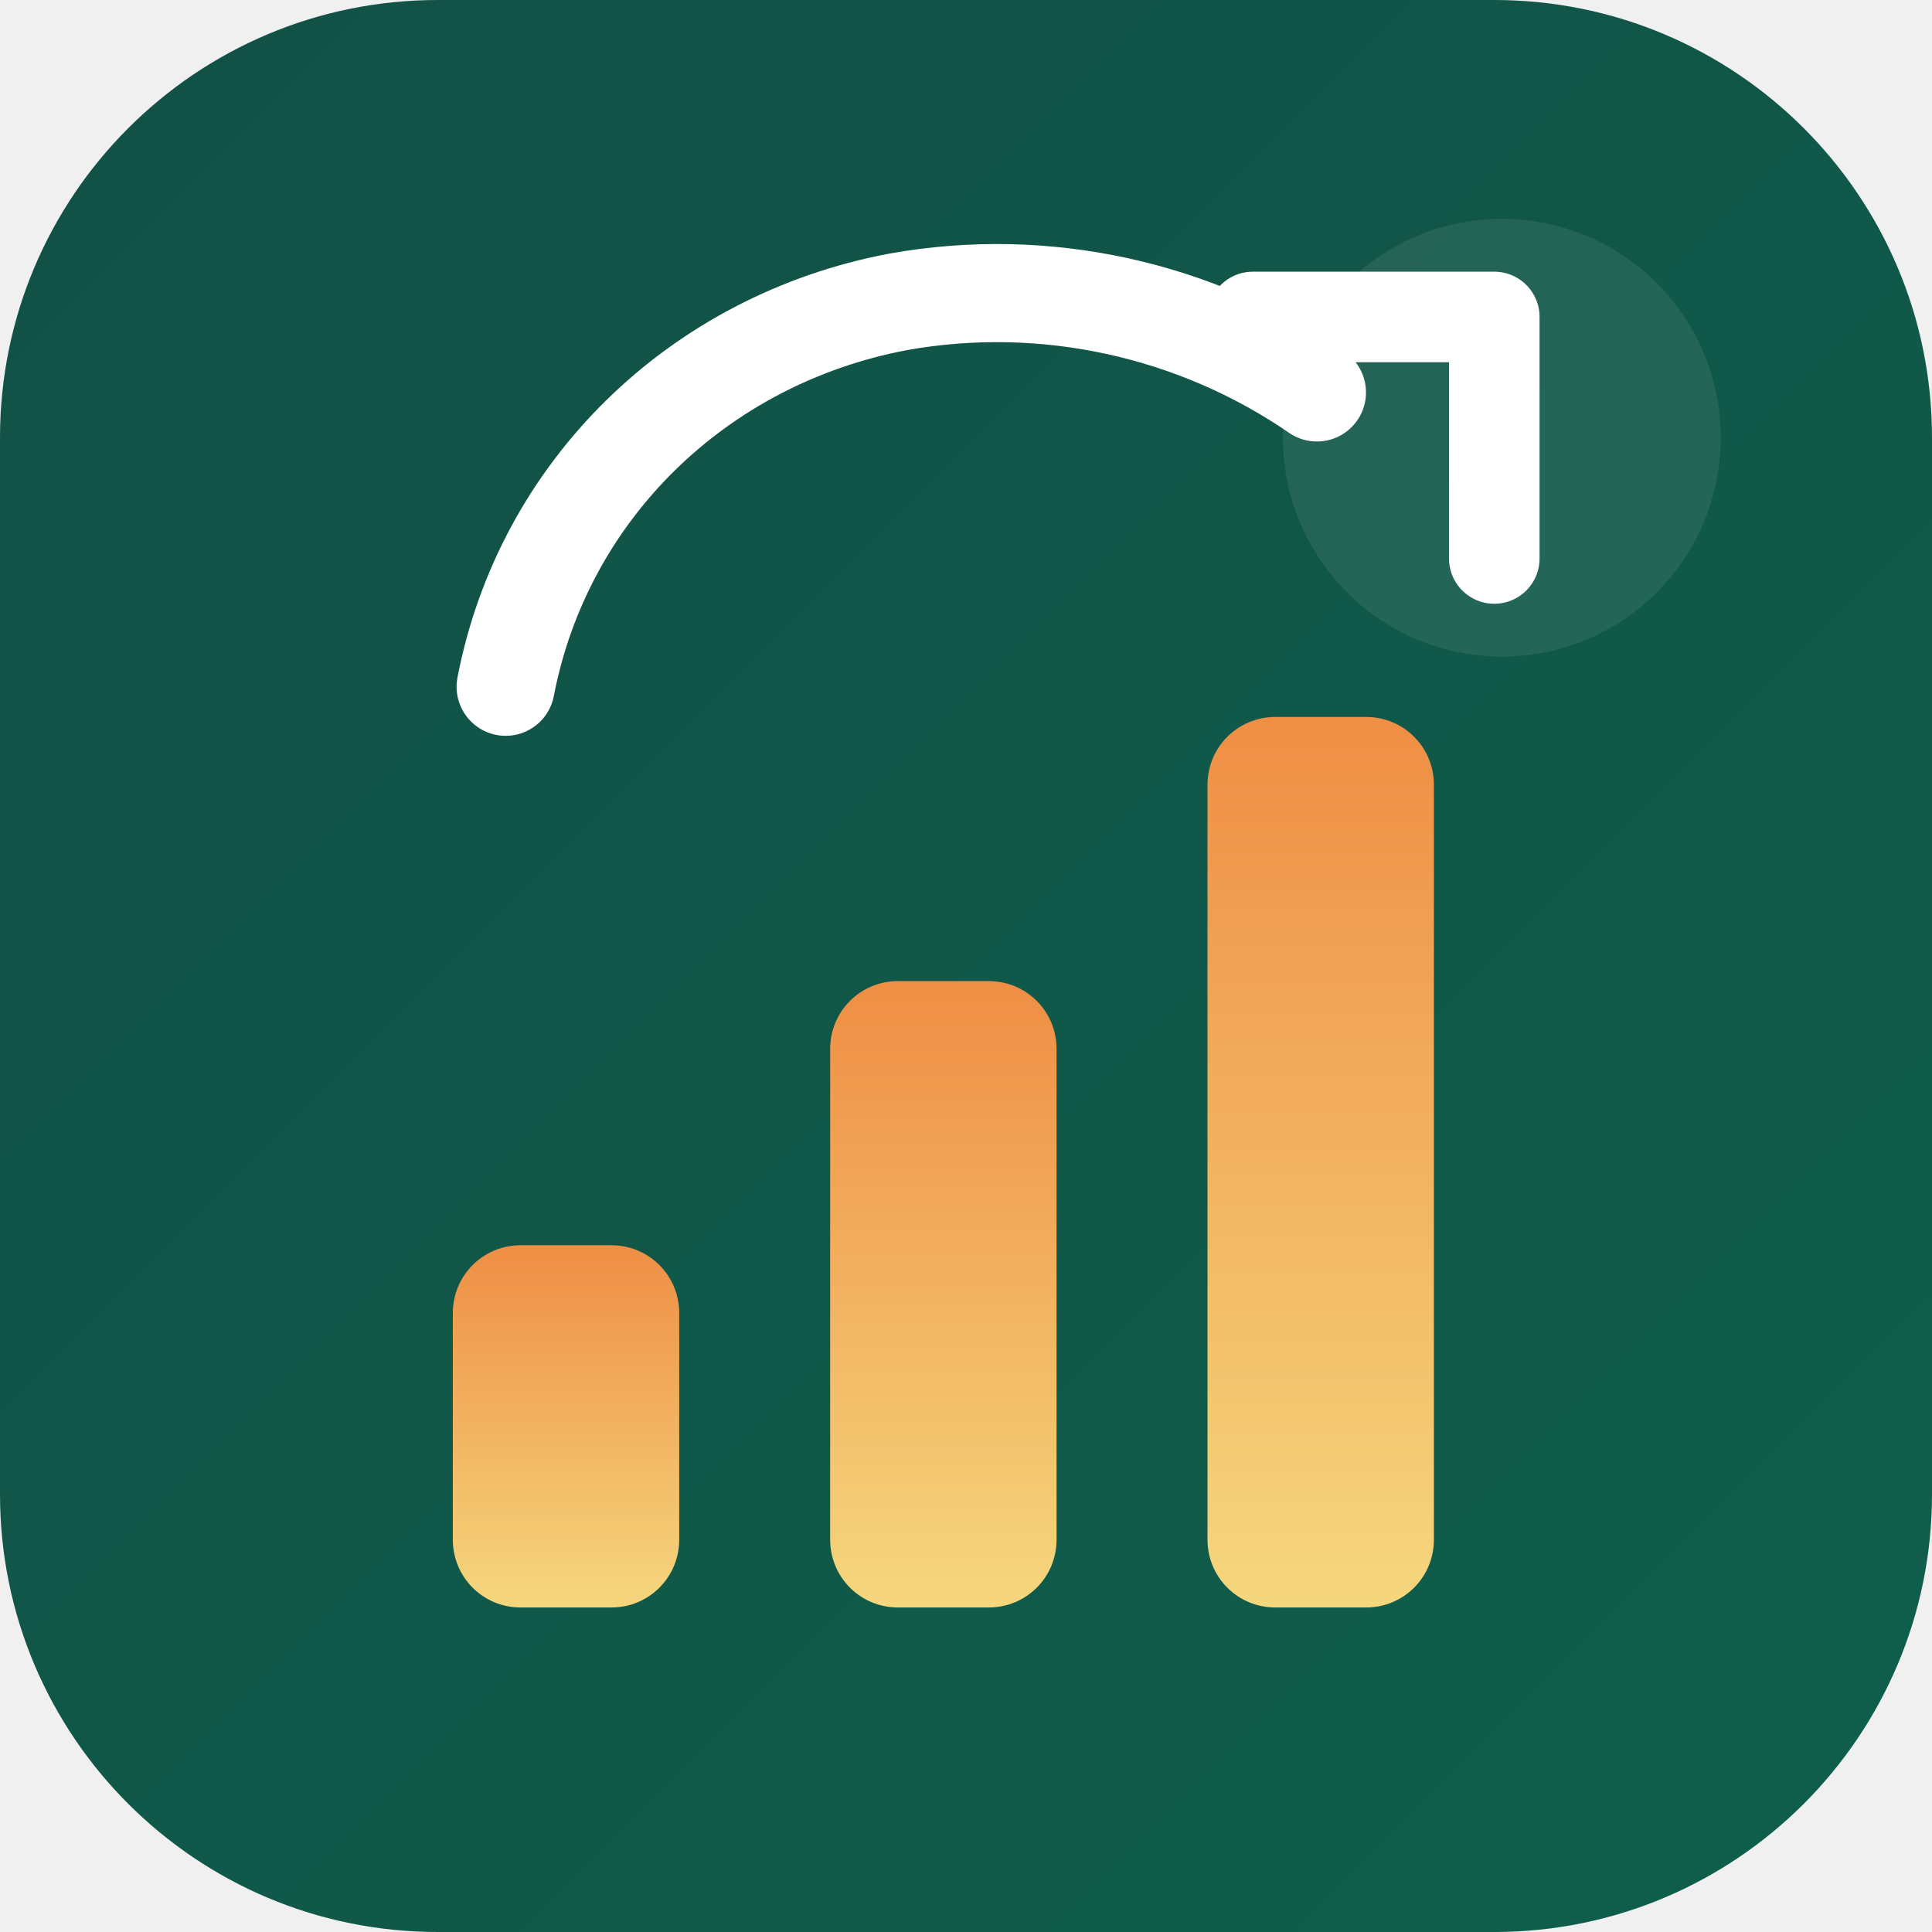
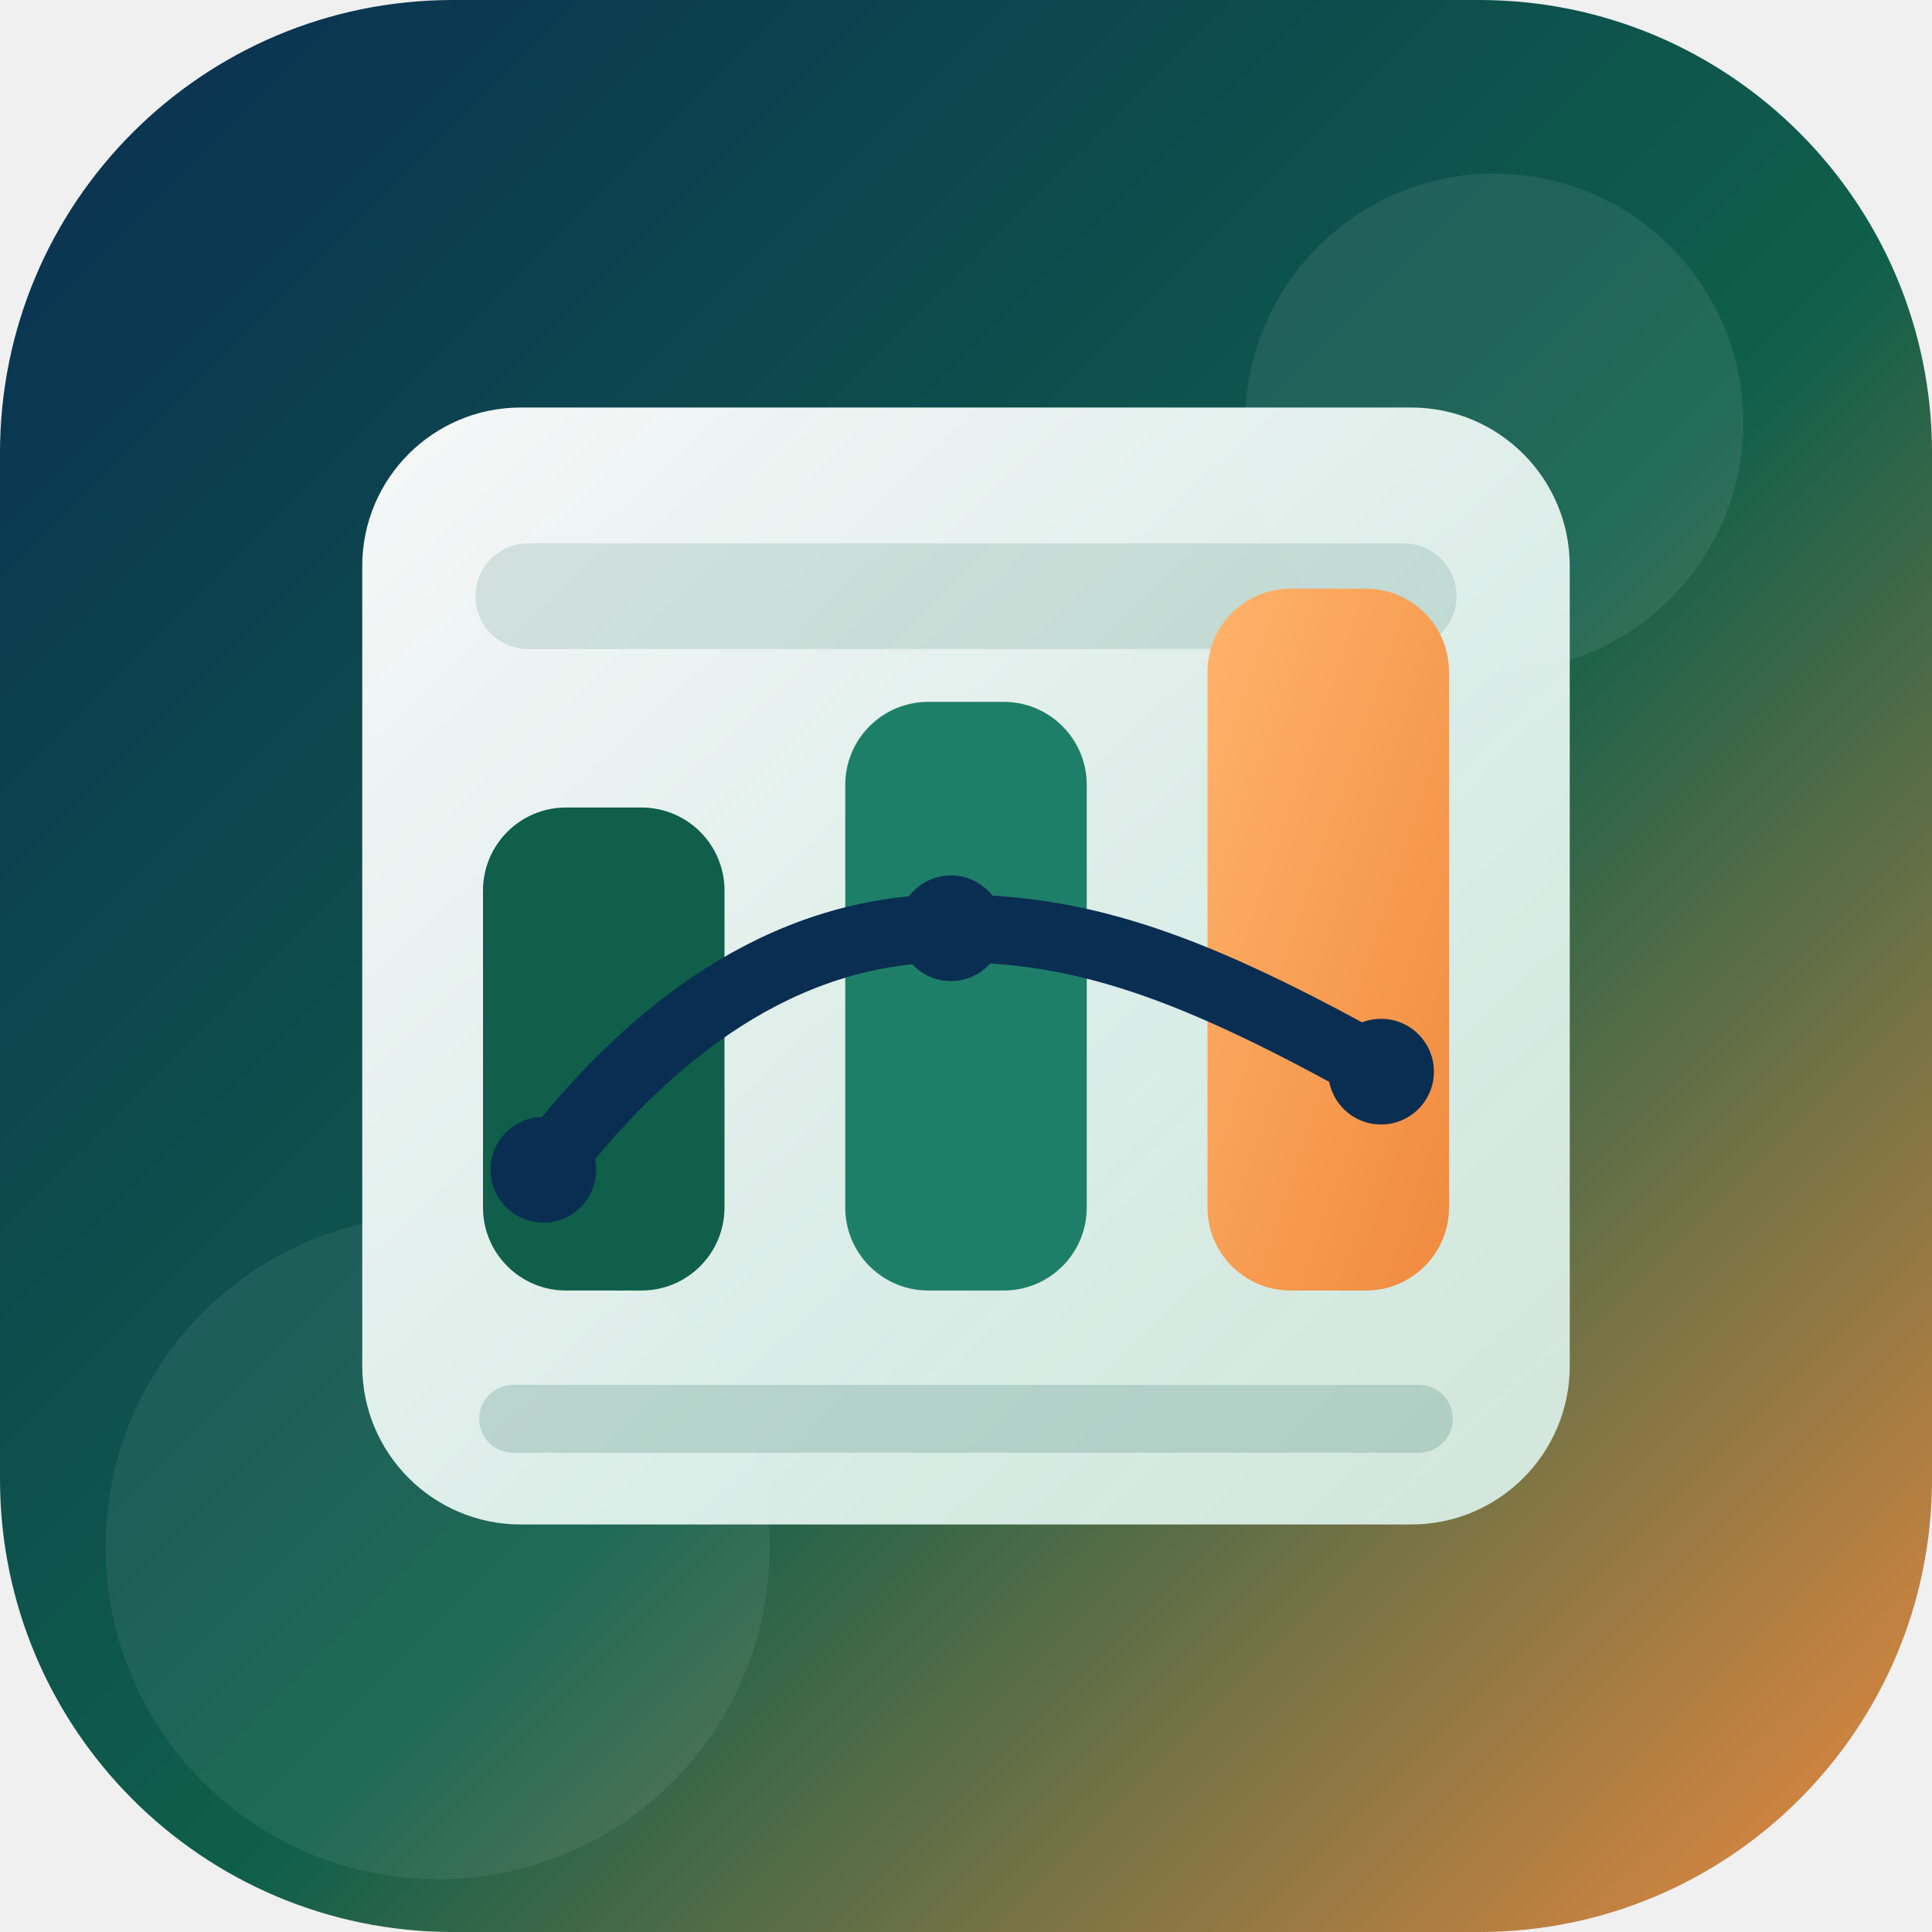
<svg xmlns="http://www.w3.org/2000/svg" viewBox="0 0 512 512">
  <defs>
    <linearGradient id="bg" x1="0" x2="1" y1="0" y2="1">
-       <stop offset="0%" stop-color="#125046" />
-       <stop offset="100%" stop-color="#0f5f4b" />
+       <stop offset="0%" stop-color="#0a2e52" />
+       <stop offset="55%" stop-color="#0f5f4b" />
+       <stop offset="100%" stop-color="#f08a3e" />
    </linearGradient>
-     <linearGradient id="bars" x1="0" x2="0" y1="0" y2="1">
-       <stop offset="0%" stop-color="#ef8e45" />
-       <stop offset="100%" stop-color="#f5d77d" />
+     <linearGradient id="card" x1="0" x2="1" y1="0" y2="1">
+       <stop offset="0%" stop-color="#ffffff" stop-opacity="0.96" />
+       <stop offset="100%" stop-color="#d8f0e8" stop-opacity="0.92" />
+     </linearGradient>
+     <linearGradient id="accent" x1="0" x2="1" y1="0" y2="1">
+       <stop offset="0%" stop-color="#ffb36b" />
+       <stop offset="100%" stop-color="#f08a3e" />
    </linearGradient>
  </defs>
-   <rect width="512" height="512" rx="116" fill="url(#bg)" />
-   <circle cx="398" cy="116" r="58" fill="#ffffff" opacity="0.08" />
-   <path d="M120 348c0-10 8-18 18-18h24c10 0 18 8 18 18v60c0 10-8 18-18 18h-24c-10 0-18-8-18-18z" fill="url(#bars)" />
-   <path d="M220 278c0-10 8-18 18-18h24c10 0 18 8 18 18v130c0 10-8 18-18 18h-24c-10 0-18-8-18-18z" fill="url(#bars)" />
-   <path d="M320 208c0-10 8-18 18-18h24c10 0 18 8 18 18v200c0 10-8 18-18 18h-24c-10 0-18-8-18-18z" fill="url(#bars)" />
-   <path d="M134 182c10-52 51-92 104-102 39-7 79 2 111 24" fill="none" stroke="#ffffff" stroke-linecap="round" stroke-width="26" />
-   <path d="M332 84h64v64" fill="none" stroke="#ffffff" stroke-linecap="round" stroke-linejoin="round" stroke-width="24" />
+   <rect width="512" height="512" rx="120" fill="url(#bg)" />
+   <circle cx="396" cy="112" r="66" fill="#ffffff" opacity="0.08" />
+   <circle cx="116" cy="410" r="88" fill="#ffffff" opacity="0.07" />
+   <rect x="96" y="108" width="320" height="296" rx="42" fill="url(#card)" />
+   <rect x="126" y="144" width="260" height="28" rx="14" fill="#0f5f4b" opacity="0.14" />
+   <rect x="128" y="214" width="64" height="128" rx="22" fill="#0f5f4b" />
+   <rect x="224" y="186" width="64" height="156" rx="22" fill="#1e7f69" />
+   <rect x="320" y="156" width="64" height="186" rx="22" fill="url(#accent)" />
+   <path d="M136 376h240" stroke="#0f5f4b" stroke-linecap="round" stroke-width="18" opacity="0.18" />
+   <path d="M144 310c32-42 68-64 108-64 35 0 64 10 114 38" fill="none" stroke="#0a2e52" stroke-linecap="round" stroke-width="18" />
+   <circle cx="144" cy="310" r="14" fill="#0a2e52" />
+   <circle cx="252" cy="246" r="14" fill="#0a2e52" />
+   <circle cx="366" cy="284" r="14" fill="#0a2e52" />
</svg>
